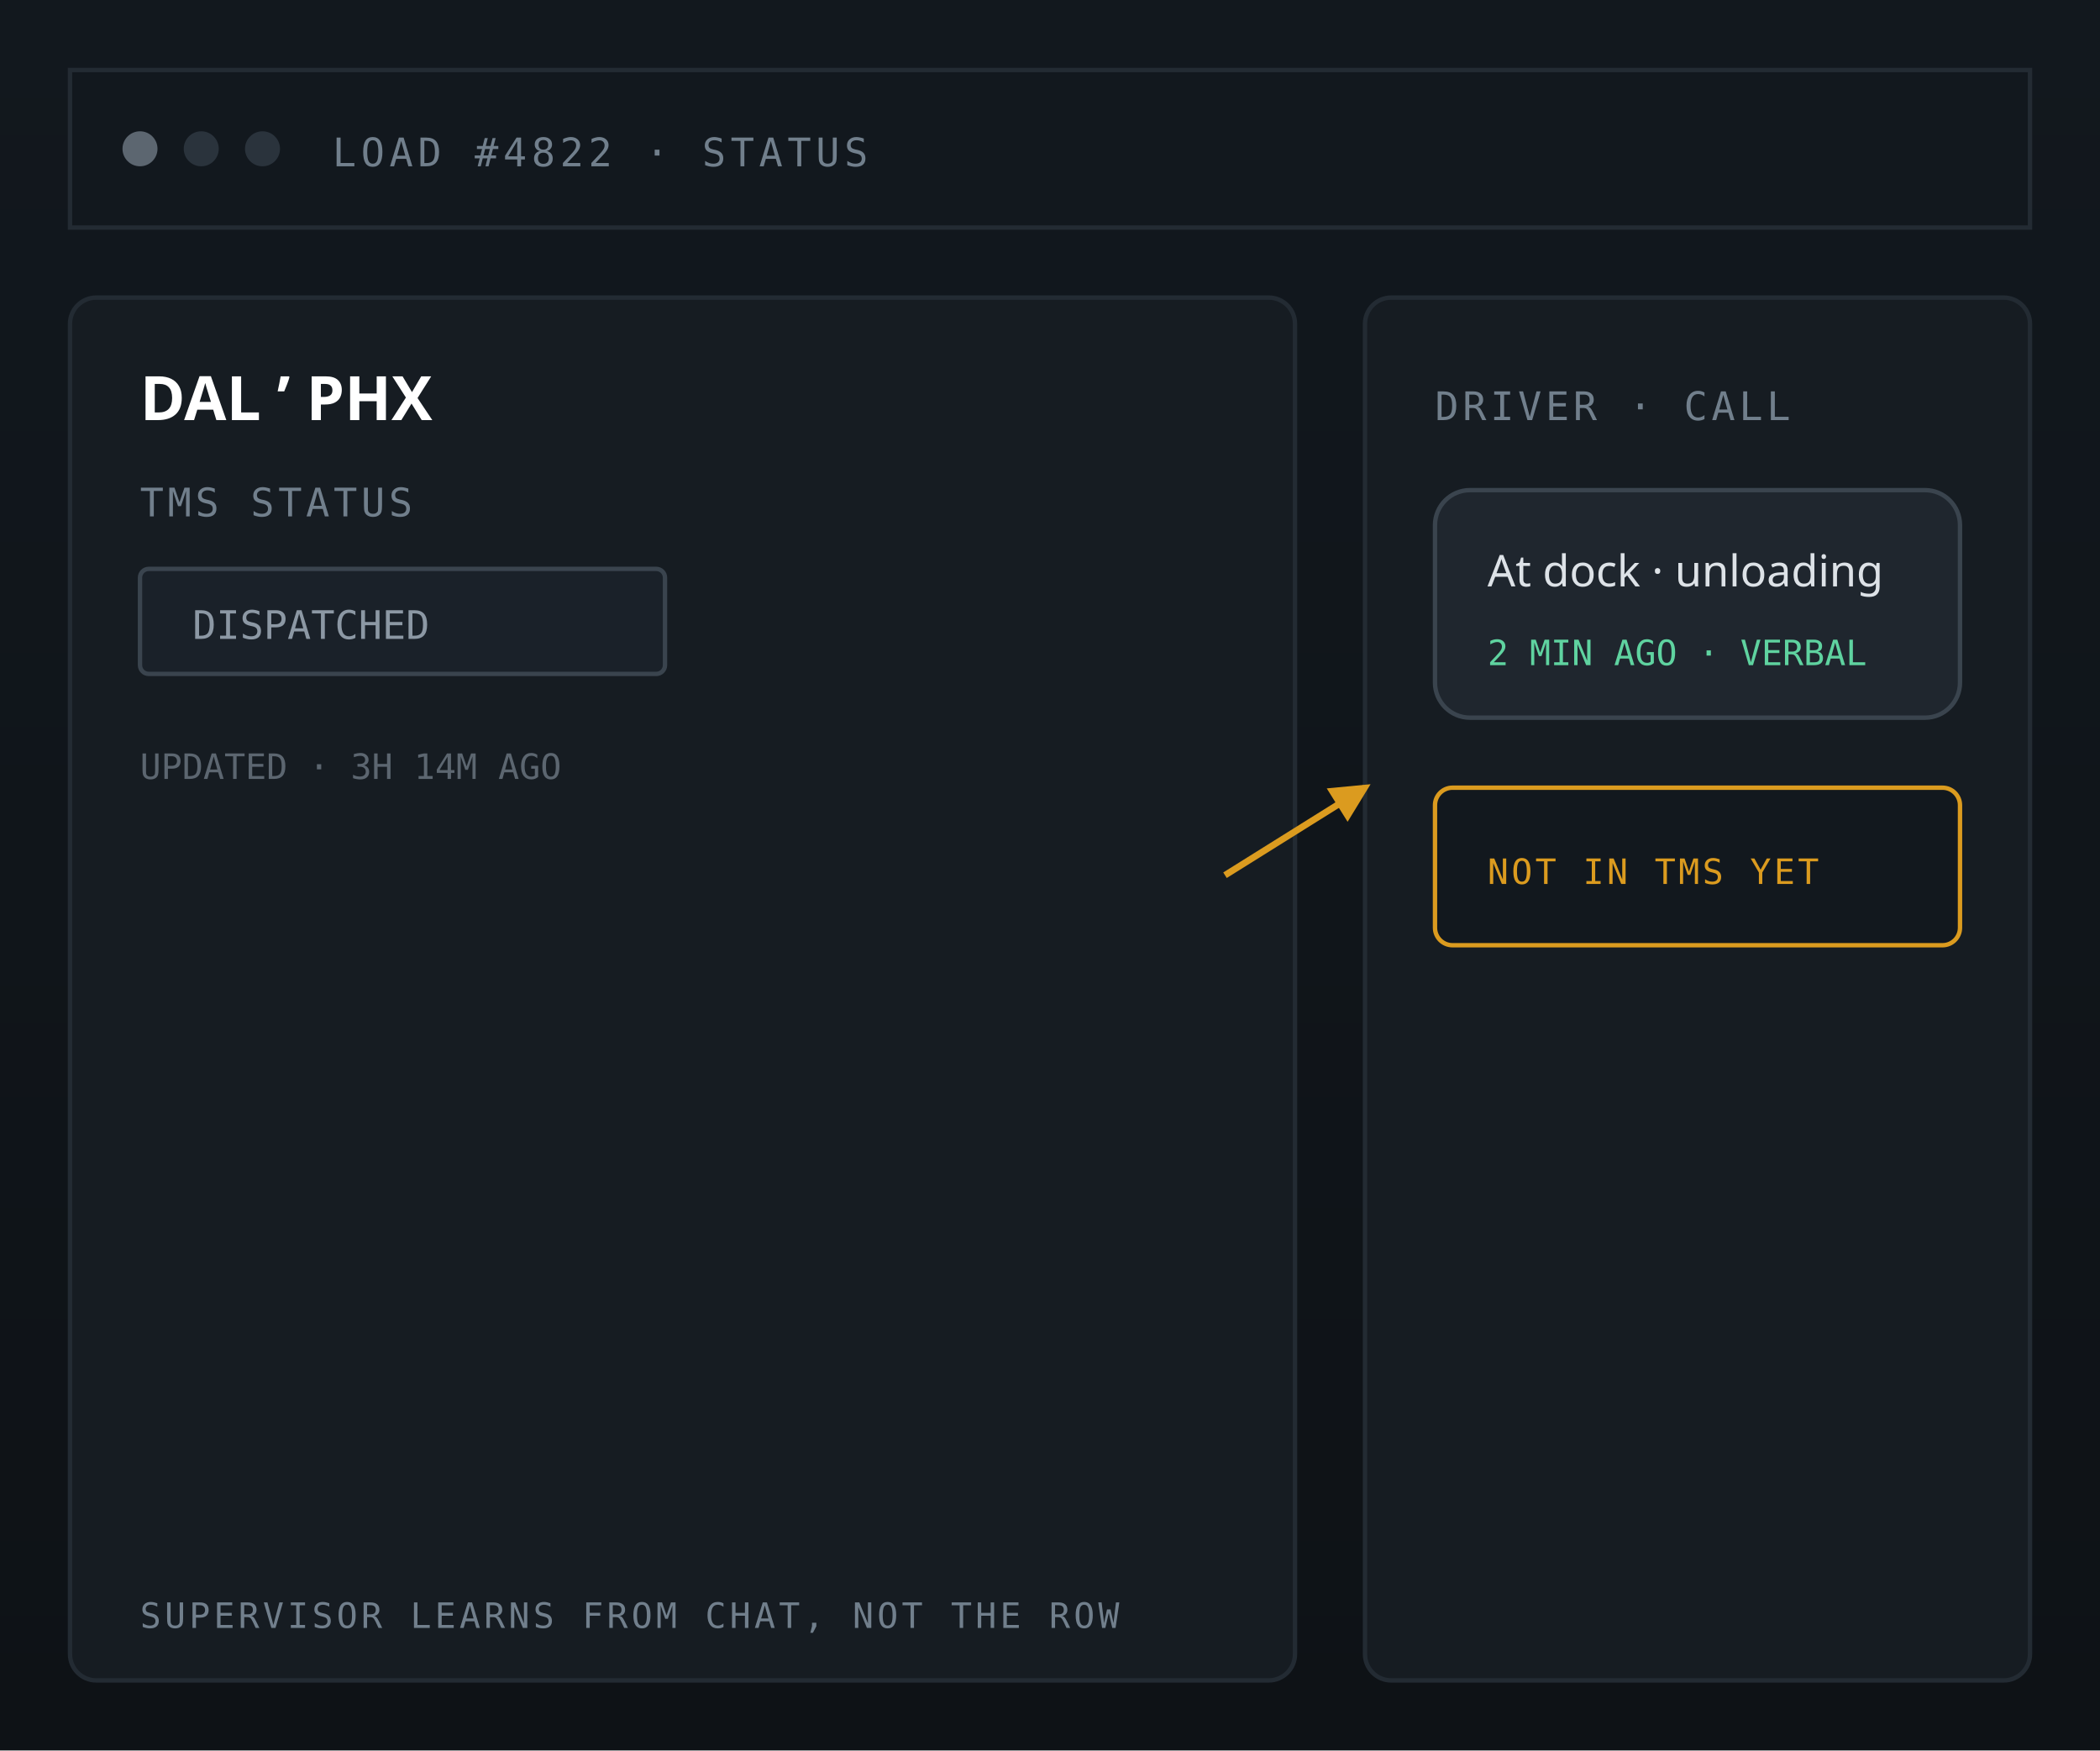
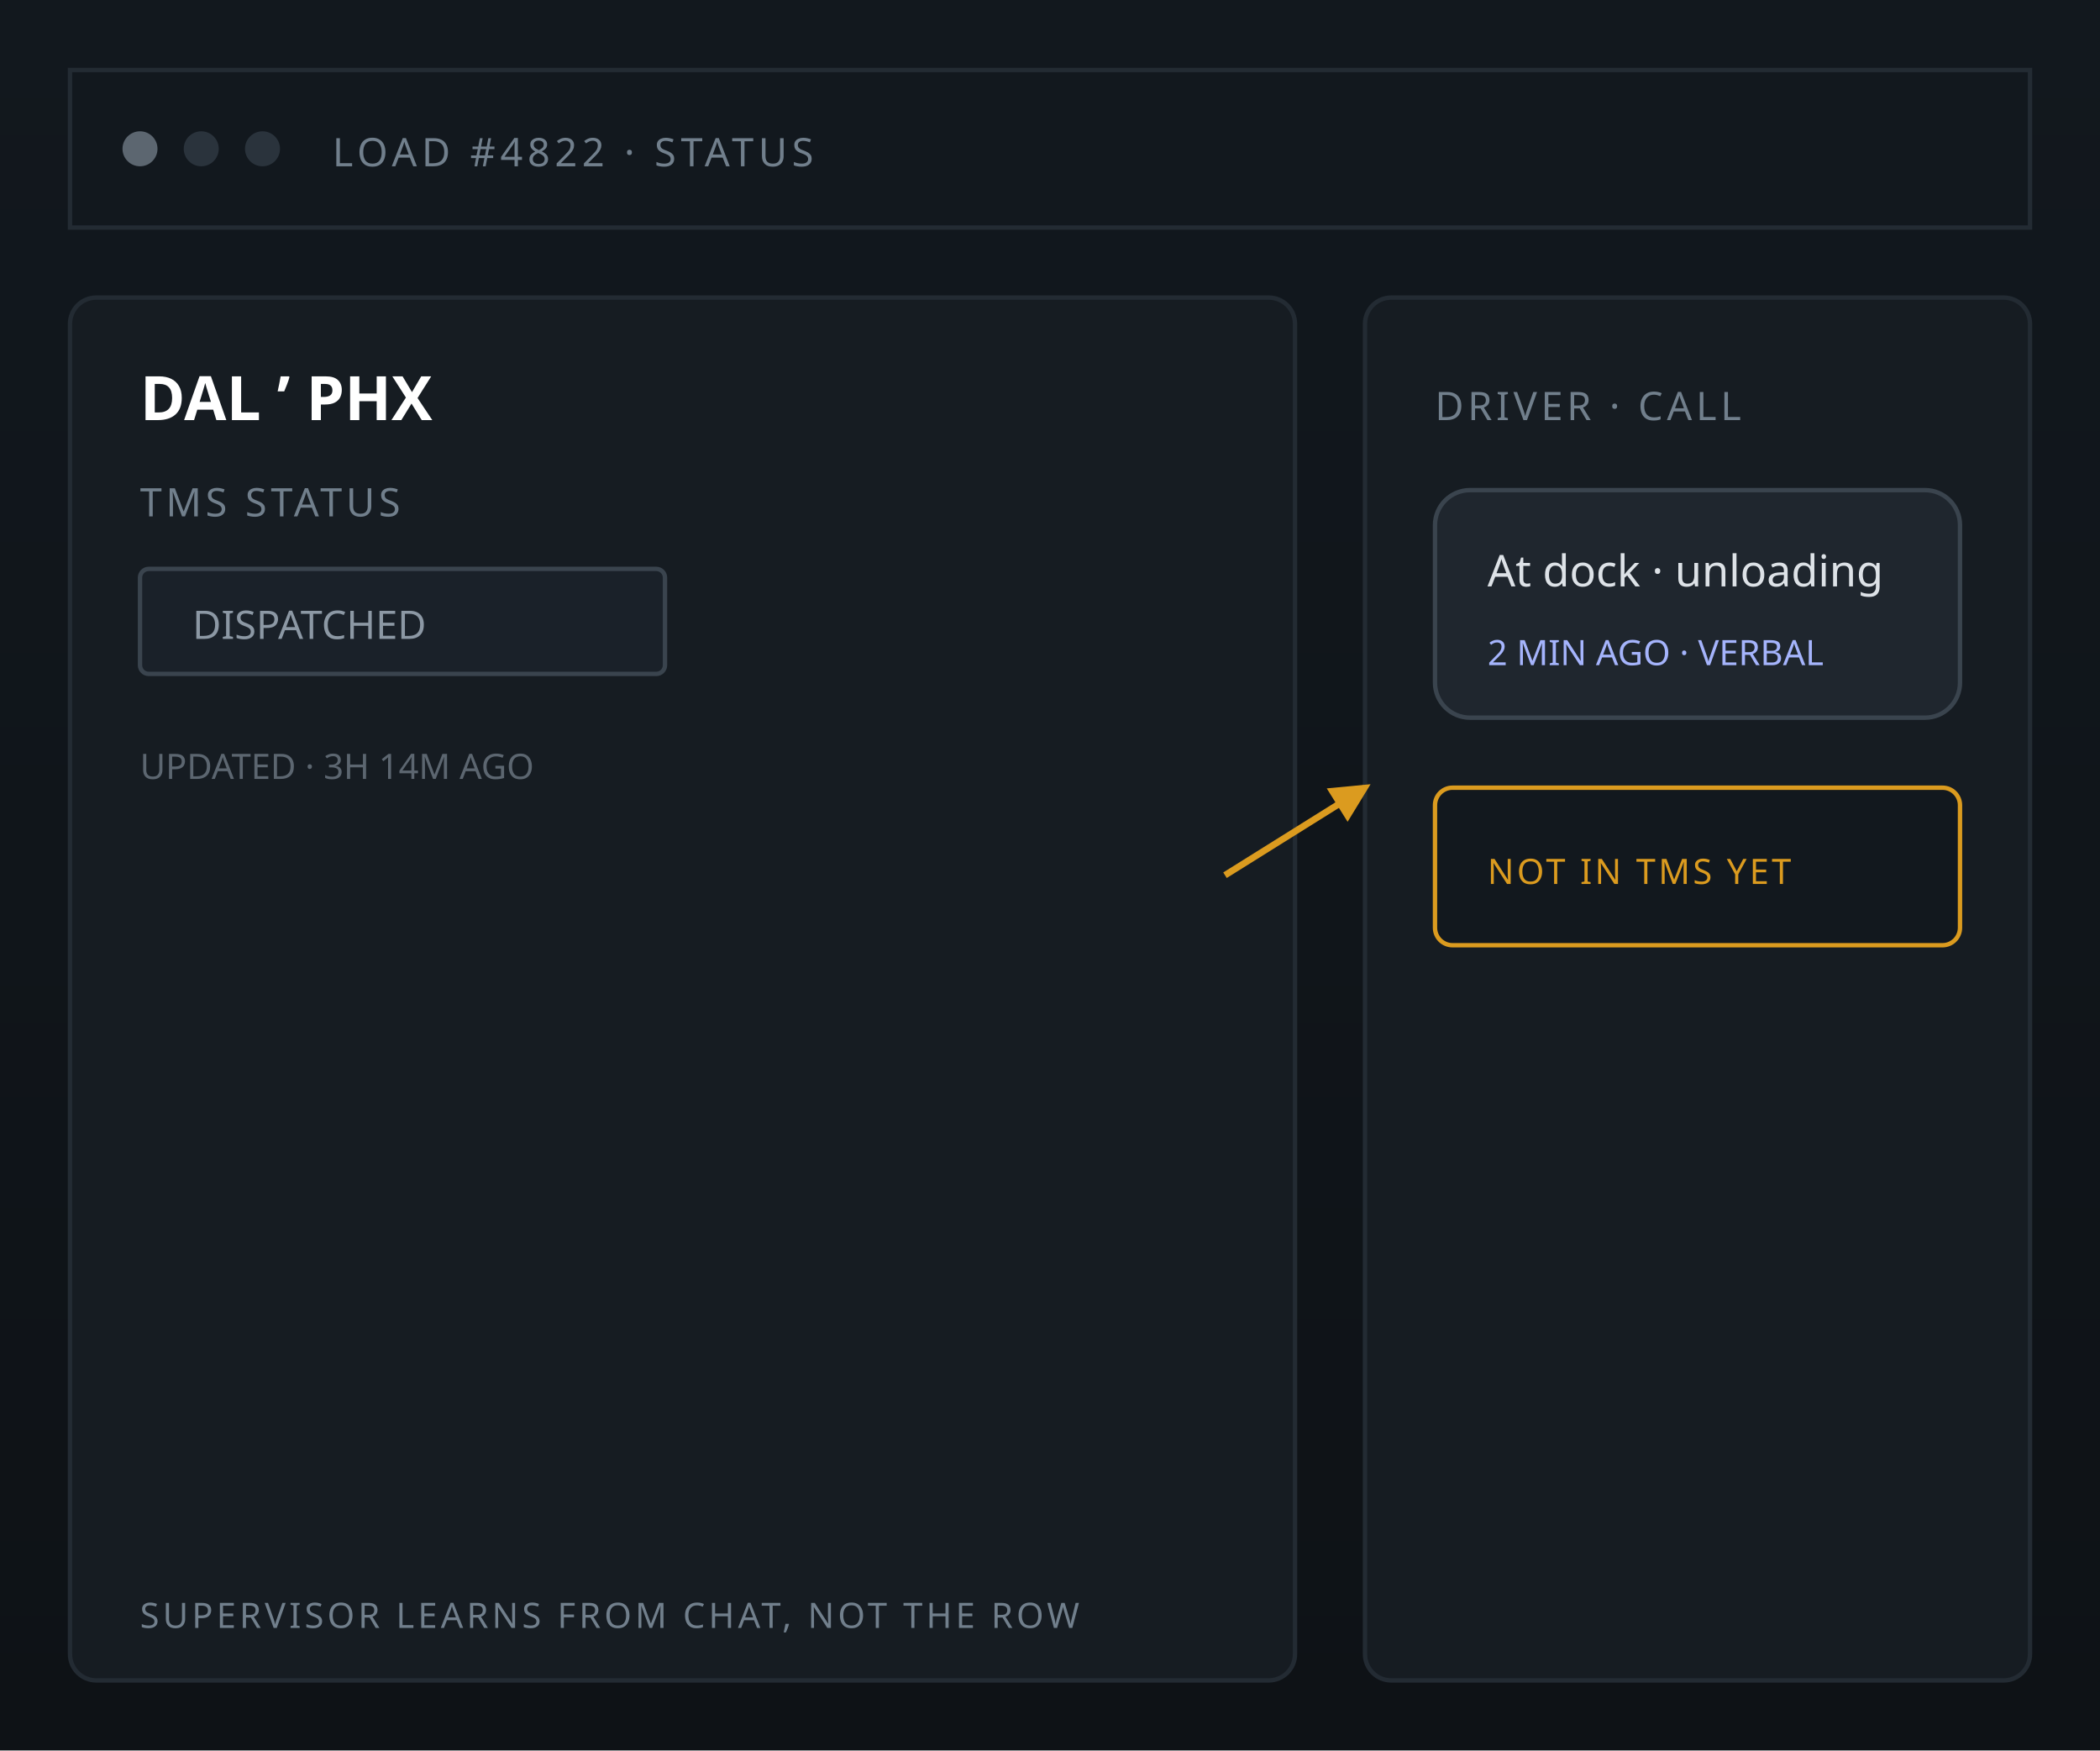
<svg xmlns="http://www.w3.org/2000/svg" viewBox="0 0 480 400" width="480" height="400" role="img" aria-label="Driver call update lagging behind TMS load status">
  <defs>
    <linearGradient id="bg2" x1="0" y1="0" x2="0" y2="1">
      <stop offset="0%" stop-color="#12181E" />
      <stop offset="100%" stop-color="#0E1216" />
    </linearGradient>
  </defs>
  <rect width="480" height="400" fill="url(#bg2)" />
  <rect x="16" y="16" width="448" height="36" fill="#12181E" stroke="#232B33" />
  <circle cx="32" cy="34" r="4" fill="#5C6670" />
  <circle cx="46" cy="34" r="4" fill="#2A333C" />
  <circle cx="60" cy="34" r="4" fill="#2A333C" />
-   <text x="76" y="38" fill="#717F8C" font-family="ui-monospace,monospace" font-size="9" letter-spacing=".12em">LOAD #4822 · STATUS</text>
+   <text x="76" y="38" fill="#717F8C" font-family="Figtree,system-ui,sans-serif" font-size="9" letter-spacing=".12em">LOAD #4822 · STATUS</text>
  <rect x="16" y="68" width="280" height="316" rx="6" fill="#161C22" stroke="#232B33" />
-   <text x="32" y="96" fill="#fff" font-family="ui-sans-serif,sans-serif" font-size="14" font-weight="700">DAL ’ PHX</text>
-   <text x="32" y="118" fill="#717F8C" font-family="ui-monospace,monospace" font-size="9" letter-spacing=".1em">TMS STATUS</text>
+   <text x="32" y="96" fill="#fff" font-family="Figtree,system-ui,sans-serif" font-size="14" font-weight="700">DAL ’ PHX</text>
+   <text x="32" y="118" fill="#717F8C" font-family="Figtree,system-ui,sans-serif" font-size="9" letter-spacing=".1em">TMS STATUS</text>
  <rect x="32" y="130" width="120" height="24" rx="2" fill="#1A2129" stroke="#3A444E" />
-   <text x="44" y="146" fill="#8C98A4" font-family="ui-monospace,monospace" font-size="9">DISPATCHED</text>
-   <text x="32" y="178" fill="#5C6670" font-family="ui-monospace,monospace" font-size="8">UPDATED · 3H 14M AGO</text>
+   <text x="44" y="146" fill="#8C98A4" font-family="Figtree,system-ui,sans-serif" font-size="9">DISPATCHED</text>
+   <text x="32" y="178" fill="#5C6670" font-family="Figtree,system-ui,sans-serif" font-size="8">UPDATED · 3H 14M AGO</text>
  <rect x="312" y="68" width="152" height="316" rx="6" fill="#161C22" stroke="#232B33" />
-   <text x="328" y="96" fill="#717F8C" font-family="ui-monospace,monospace" font-size="9" letter-spacing=".1em">DRIVER · CALL</text>
+   <text x="328" y="96" fill="#717F8C" font-family="Figtree,system-ui,sans-serif" font-size="9" letter-spacing=".1em">DRIVER · CALL</text>
  <rect x="328" y="112" width="120" height="52" rx="8" fill="#1F262E" stroke="#3A444E" />
-   <text x="340" y="134" fill="#DDE2E7" font-family="ui-sans-serif,sans-serif" font-size="10">At dock · unloading</text>
-   <text x="340" y="152" fill="#5FD3A0" font-family="ui-monospace,monospace" font-size="8">2 MIN AGO · VERBAL</text>
+   <text x="340" y="134" fill="#DDE2E7" font-family="Figtree,system-ui,sans-serif" font-size="10">At dock · unloading</text>
+   <text x="340" y="152" fill="#A5B4FC" font-family="Figtree,system-ui,sans-serif" font-size="8">2 MIN AGO · VERBAL</text>
  <rect x="328" y="180" width="120" height="36" rx="4" fill="#12181E" stroke="#DB9B1F" />
-   <text x="340" y="202" fill="#DB9B1F" font-family="ui-monospace,monospace" font-size="8" letter-spacing=".08em">NOT IN TMS YET</text>
+   <text x="340" y="202" fill="#DB9B1F" font-family="Figtree,system-ui,sans-serif" font-size="8" letter-spacing=".08em">NOT IN TMS YET</text>
  <path d="M280 200 L312 180" stroke="#DB9B1F" stroke-width="1.5" fill="none" marker-end="url(#arrow)" />
  <defs>
    <marker id="arrow" markerWidth="6" markerHeight="6" refX="5" refY="3" orient="auto">
      <path d="M0,0 L6,3 L0,6 Z" fill="#DB9B1F" />
    </marker>
  </defs>
-   <text x="32" y="372" fill="#717F8C" font-family="ui-monospace,monospace" font-size="8" letter-spacing=".1em">SUPERVISOR LEARNS FROM CHAT, NOT THE ROW</text>
+   <text x="32" y="372" fill="#717F8C" font-family="Figtree,system-ui,sans-serif" font-size="8" letter-spacing=".1em">SUPERVISOR LEARNS FROM CHAT, NOT THE ROW</text>
</svg>
